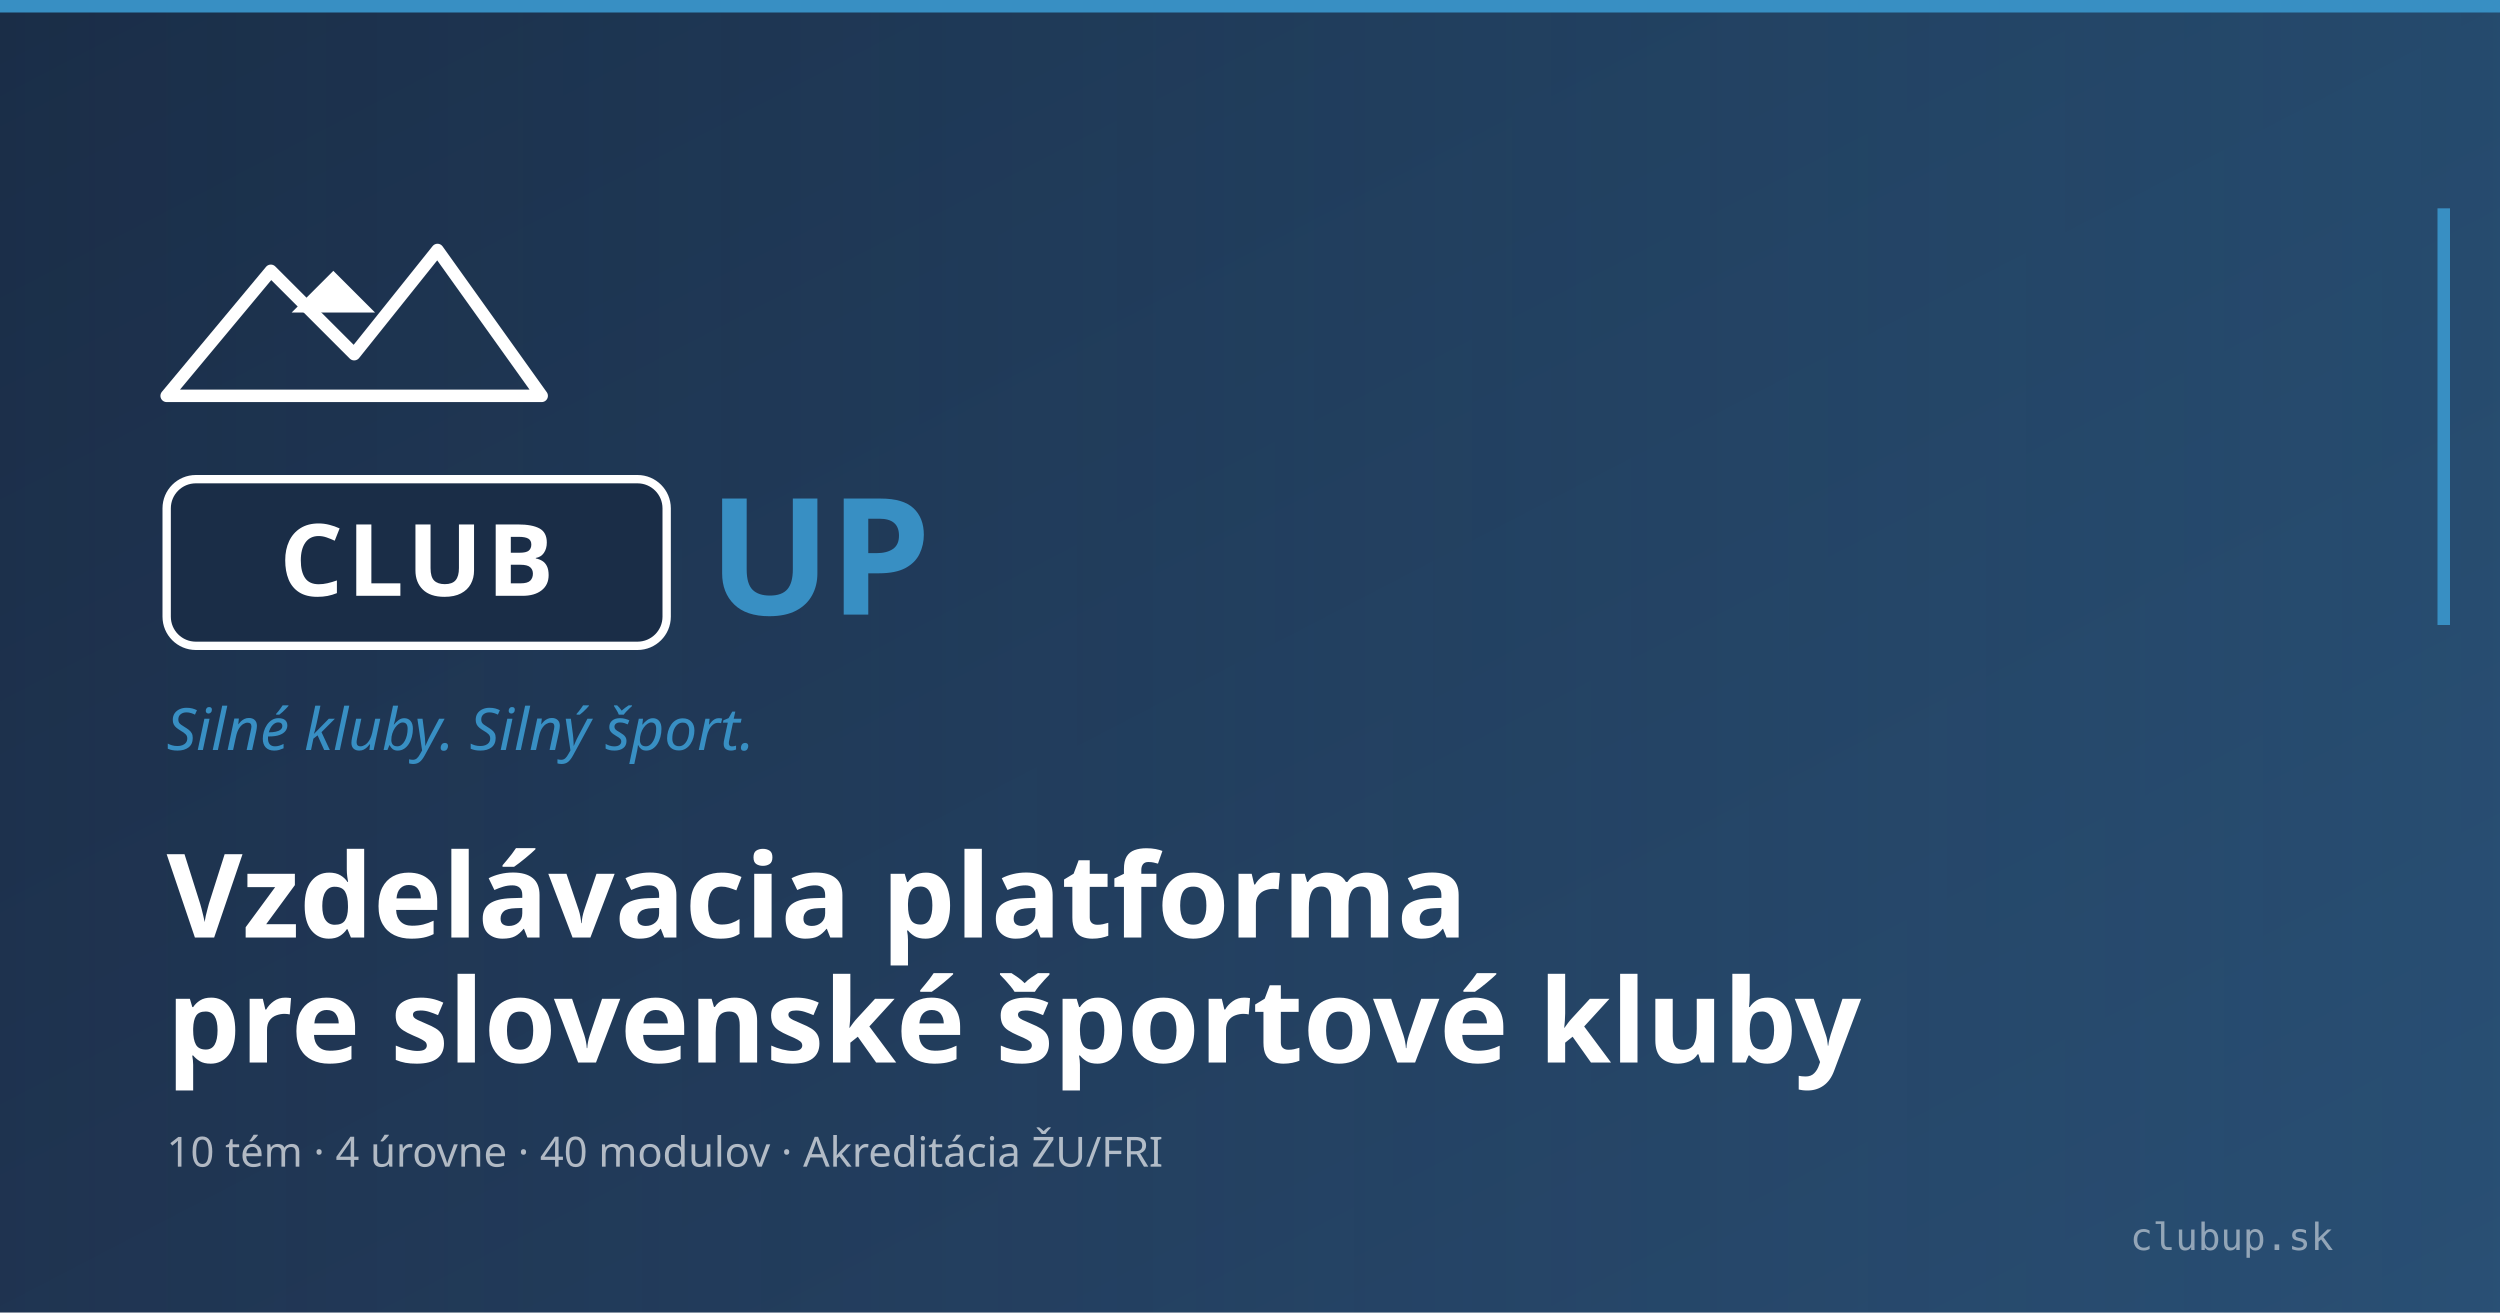
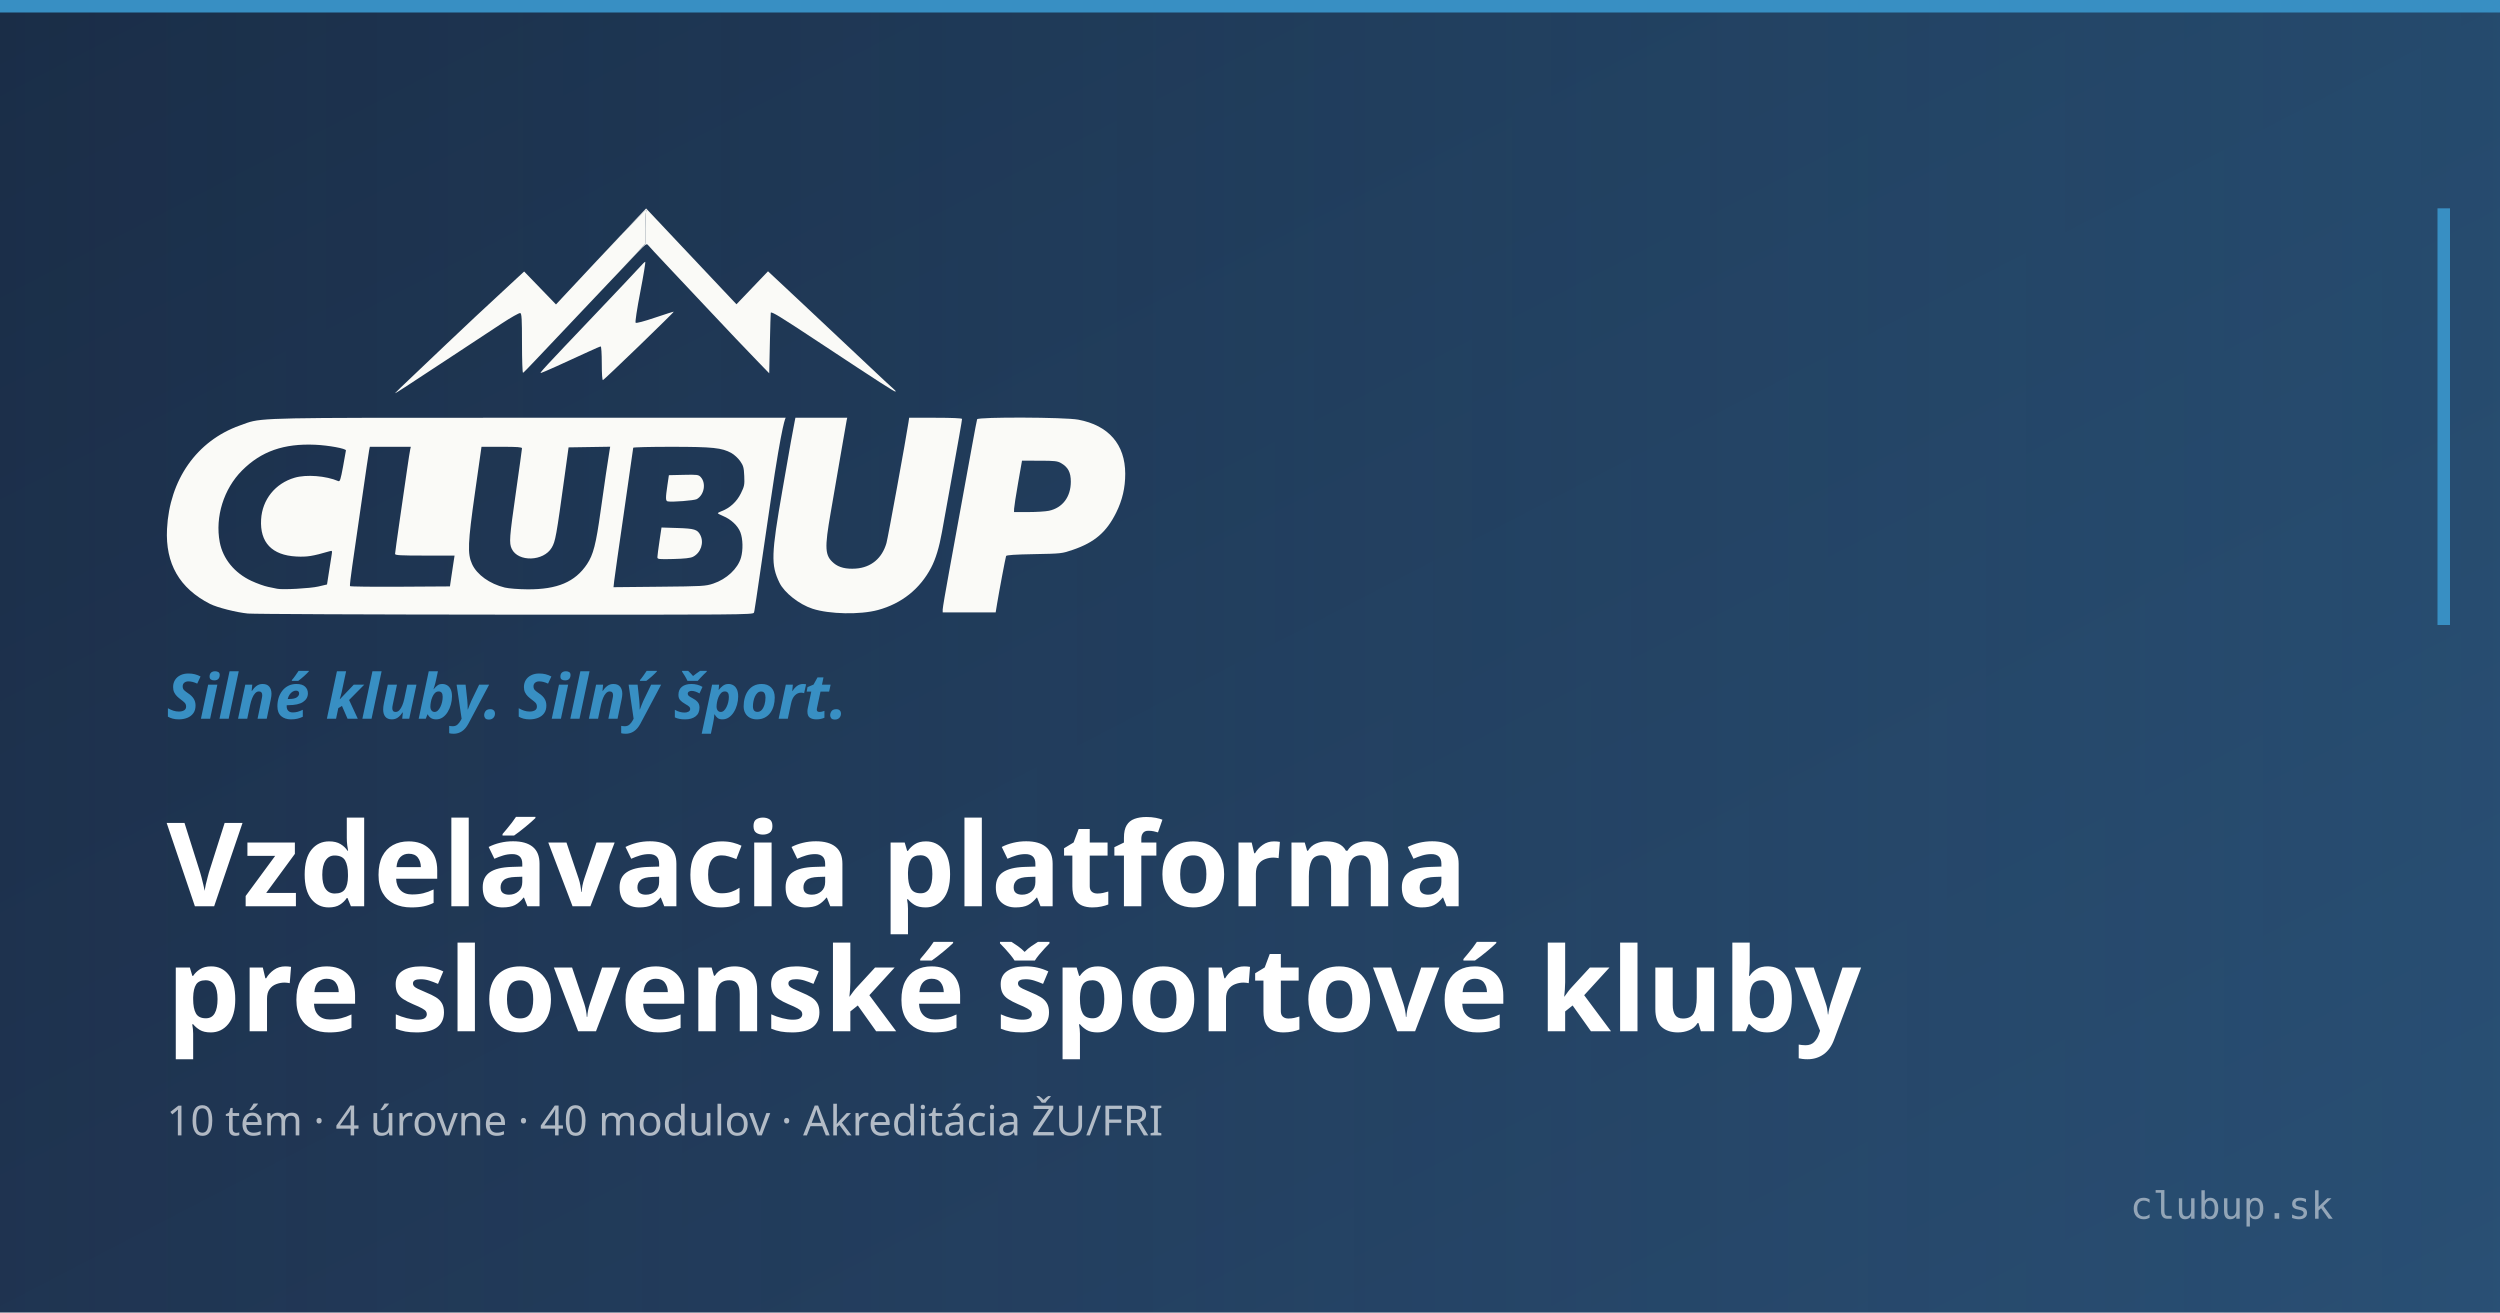
<svg xmlns="http://www.w3.org/2000/svg" viewBox="0 0 1200 630" width="1200" height="630">
  <defs>
    <linearGradient id="bg" x1="0%" y1="0%" x2="100%" y2="100%">
      <stop offset="0%" stop-color="#1A2D47" />
      <stop offset="100%" stop-color="#243A5A" />
    </linearGradient>
    <linearGradient id="accent" x1="0%" y1="0%" x2="100%" y2="0%">
      <stop offset="0%" stop-color="#388FC3" stop-opacity="0" />
      <stop offset="100%" stop-color="#388FC3" stop-opacity="0.25" />
    </linearGradient>
  </defs>
  <rect width="1200" height="630" fill="url(#bg)" />
  <rect width="1200" height="630" fill="url(#accent)" />
  <rect x="0" y="0" width="1200" height="6" fill="#388FC3" />
-   <g transform="translate(80, 100)">
-     <g transform="translate(0, 0)">
-       <path d="M 0 90 L 50 30 L 90 70 L 130 20 L 180 90 Z" fill="none" stroke="#FFFFFF" stroke-width="6" stroke-linejoin="round" />
-       <path d="M 60 50 L 80 30 L 100 50" fill="#FFFFFF" />
-     </g>
-     <g transform="translate(0, 130)">
-       <rect x="0" y="0" width="240" height="80" rx="14" fill="#1A2D47" stroke="#FFFFFF" stroke-width="4" />
-       <text x="120" y="56" text-anchor="middle" font-family="Poppins, system-ui, sans-serif" font-weight="800" font-size="48" fill="#FFFFFF" letter-spacing="2">CLUB</text>
-     </g>
-     <text x="260" y="195" font-family="Poppins, system-ui, sans-serif" font-weight="800" font-size="78" fill="#388FC3" letter-spacing="-1">UP</text>
+   <g transform="translate(80, 100) scale(0.139267) translate(-192, -99)">
+     <path d="M2215.917,1492.708c-3.5,6.917 -48.208,7.25 -856.708,6.708c-469.125,-0.292 -868.292,-2.042 -887.042,-3.833c-39.75,-3.875 -106.375,-20.792 -130.708,-33.167c-105.333,-53.75 -154.25,-138.958 -148.25,-258.25c8.583,-170.042 102.417,-303.625 250.542,-356.583c10.042,-3.583 17.875,-6.667 25.792,-9.375c51.5,-17.458 108.875,-17.458 820,-17.375l1036.125,0c0,0 -11.072,6.146 -51.583,283.333c-56.896,389.296 -56.125,384.542 -58.167,388.542Zm-481.375,-110.083l-2.458,22.167l157.917,-1.583c149.833,-1.458 159.333,-2.042 185.875,-10.833c45.958,-15.25 84.708,-51.5 95.583,-89.417c7.542,-26.292 6.667,-64.667 -2.042,-87.292c-8.708,-22.708 -32.25,-44.875 -59.5,-56.083c-10.042,-4.125 -18.208,-8.542 -18.25,-9.792c0,-1.25 6.083,-4.542 13.542,-7.333c27.958,-10.417 51.792,-32.458 65.708,-60.75c12.25,-24.875 13.208,-29.75 11.792,-60.292c-1.292,-28.958 -3.125,-35.542 -14.167,-51.292c-6.958,-9.917 -20.417,-22.333 -29.917,-27.583c-33.167,-18.333 -63.917,-21.542 -206.333,-21.625c-72.75,-0.042 -132.292,1.417 -132.292,3.292c0,1.833 -14.167,100.75 -31.5,219.792c-17.333,119.042 -32.625,226.417 -33.958,238.625Zm271.542,-82.625c-8.583,4.375 -29.042,6.667 -67.542,7.625c-51.041,1.25 -55.208,0.792 -55.208,-6.208c0,-4.125 3.208,-28.875 7.083,-54.917l7.083,-47.417l54.375,1.708c59,1.833 69.458,5 79.333,24.125c13.625,26.375 1.917,61.417 -25.125,75.083Zm13.125,-198.792c-8.25,4.75 -85.292,10.792 -99.958,7.875c-7.958,-1.583 -8.125,-10.167 -1.208,-57l4.917,-33.333l50.75,-1.167c47,-1.083 51.333,-0.542 58.875,7.583c19.417,20.833 12.292,61.333 -13.375,76.042Zm-661.792,304.833c13.542,3.25 47.375,5.917 78.375,6.125c102.5,0.625 163.958,-25.375 204.958,-86.792c21.667,-32.458 30.958,-68.542 46.708,-181.625c11.833,-85.125 26.5,-184.458 31.208,-211.542l2,-11.583l-143.458,2.292l-13.208,95.833c-29.292,212.792 -32,227.75 -44.875,249.75c-27.917,47.667 -115.833,50.292 -137.708,4.167c-9.542,-20.125 -8.292,-37.292 14.417,-195.917c11.458,-80.042 20.833,-147.833 20.833,-150.708c0,-3.958 -16.708,-5.208 -69.792,-5.167l-69.792,0l-22.417,157.833c-24.792,174.375 -26.25,210.708 -10.125,246.292c16.667,36.75 60.75,68.375 112.875,81.042Zm-533.667,-4.958c1,1.75 78.917,2.667 173.208,2.083l171.375,-1.083l4.875,-33.333c2.708,-18.333 6.292,-42.25 8,-53.125l3.083,-19.792l-102.583,0c-83.25,0 -102.542,-1.042 -102.542,-5.625c0,-3.083 7.458,-57 16.583,-119.792c9.083,-62.792 20.375,-140.417 25.042,-172.5c4.625,-32.083 9.417,-62.542 10.583,-67.708l2.125,-9.375l-141.167,0l-2.375,11.458c-1.292,6.292 -12.708,83.667 -25.375,171.875c-12.708,88.208 -27.458,190.417 -32.833,227.083c-5.375,36.667 -8.958,68.083 -8,69.833Zm-250.833,9.083c17.958,4.083 113.958,-1.167 142.125,-7.792l29.625,-6.958l6.958,-44.583c3.792,-24.5 7.958,-50.917 9.208,-58.708c2.125,-13.167 1.625,-13.917 -7.417,-11.25c-58.75,17.125 -77.458,20.083 -114.5,18.167c-84.167,-4.417 -126,-48.458 -121.417,-127.75c3.959,-68.542 48.75,-124.292 115.542,-143.833c40.625,-11.875 107.792,-6.667 150.625,11.708c5.5,2.375 8.083,-5.583 16.333,-50.458c5.375,-29.292 9.792,-54.25 9.875,-55.375c0.25,-6.375 -59.75,-17.458 -105.708,-19.5c-108.458,-4.792 -186.167,22.5 -252.208,88.583c-63.25,63.333 -93.5,160.292 -77.042,247.083c10.917,57.5 50.958,106.5 109.333,133.625c18.958,8.833 44.833,18.083 57.417,20.583c12.583,2.5 26.667,5.417 31.25,6.458Zm587.5,-791.417c-148.458,97.958 -181.25,119.167 -181.25,117.25c0,-0.792 30.458,-30.167 67.708,-65.25c37.25,-35.083 87.417,-82.792 111.458,-106c37.375,-36.083 147.292,-138.792 239.833,-224.083l25.958,-23.958l54.875,56.792l54.833,56.792l36.208,-38.875c132.625,-142.375 268.542,-285.417 272.458,-286.792c2.875,-0.958 3.625,1.167 1.917,5.583c-1.5,3.917 -2.75,30.333 -2.75,58.708l0,51.583l-28.125,31.083c-15.458,17.083 -91.875,98.125 -169.792,180.042c-77.917,81.958 -159.292,167.917 -180.833,191c-21.583,23.083 -40.792,42.583 -42.708,43.333c-1.958,0.792 -3.542,-44.75 -3.542,-101.167c0,-84.542 -1.042,-102.958 -5.875,-104.833c-3.292,-1.25 -32.5,15.25 -65.625,37.042c-32.875,21.583 -116,76.375 -184.75,121.75Zm660.042,-45.792c-66.333,64.125 -122.458,117.25 -124.708,118c-2.542,0.875 -4.083,-20.667 -4.083,-57.292c0,-32.25 -1.625,-58.667 -3.625,-58.667c-1.958,0 -21.167,8.208 -42.708,18.25c-76.125,35.583 -160.583,73.417 -163.833,73.417c-4.792,0 12.208,-18.375 179.125,-193.75c82.917,-87.083 156.792,-165.375 164.25,-173.958c7.417,-8.583 14.833,-15.625 16.542,-15.625c1.667,0 -5.917,46.417 -16.875,103.125c-11.833,61.25 -18.375,104.667 -16.167,106.917c2.25,2.25 29.25,-4.875 67.125,-17.75c34.833,-11.792 63.833,-21 64.458,-20.417c0.583,0.625 -53.208,53.583 -119.5,117.75Z" style="fill:#FAFAF7;" />
+     <path d="M3054.208,1461.458l-4.958,30.208l-182.583,0l0,-10.125c0,-5.542 10.292,-66 22.875,-134.375c24.875,-135.208 56.167,-306.792 79.25,-434.667c8.042,-44.708 15.5,-83.583 16.542,-86.458c3.083,-8.458 302.583,-7.292 348.583,1.333c104.667,19.667 161.708,85.333 161.875,186.333c0.083,48.417 -9.917,91.25 -31.292,134.25c-33.333,67.167 -74.292,102.333 -148.917,127.917c-37.958,13.042 -39.833,13.25 -133.583,14.958c-66.083,1.208 -95.625,3.167 -96.833,6.5c-2.125,5.833 -24.167,122.542 -30.958,164.125Zm58.542,-327.083l-0.25,11.458l49.792,0c27.375,0 59.167,-2 70.625,-4.458c46.875,-10.083 75.292,-47.792 75.375,-100.125c0.042,-31.917 -9.292,-49.875 -33.208,-63.833c-12.75,-7.458 -21.833,-8.5 -74.792,-8.583l-60.292,-0.083l-13.5,77.083c-7.417,42.375 -13.583,82.25 -13.75,88.542Zm-469.5,349.125c-61.125,16.542 -166.708,14.5 -225.083,-4.417c-46.042,-14.917 -97.458,-55.333 -114.083,-89.708c-29.75,-61.417 -28.583,-96.833 10.458,-320.833c28.625,-164.458 34.125,-195.125 41.792,-234.167l2.667,-13.542l178.667,0l-2.125,9.375c-1.125,5.167 -10.5,59.042 -20.833,119.792c-10.333,60.75 -25.5,148.875 -33.75,195.833c-22.125,126.292 -20.667,150.042 10.75,176.458c17.333,14.625 42.333,20.708 75.375,18.375c52.792,-3.75 90.625,-35.25 105.792,-88.083c5.042,-17.583 68.083,-363.167 75.917,-416.125l2.292,-15.625l91.125,0c56.25,0 91.125,1.542 91.125,4.042c0,4.833 -12.625,76.583 -41.75,237.625c-11.833,65.292 -24.167,133.75 -27.417,152.083c-9.333,52.375 -21.708,93.167 -37.292,122.792c-38.708,73.667 -101.958,124 -183.625,146.125Zm-915.167,-1140.833c42.542,-45 75.833,-80.458 85.458,-91.083l28.125,-31.083l0,-51.583c0,-28.375 1.25,-54.792 2.75,-58.708c1.708,-4.417 0.958,-6.542 -1.917,-5.583c-3,1.042 -81.833,83.5 -177.583,185.375c73.083,-77.917 156.542,-166.708 166.25,-176.75l13.333,-13.833l99.375,105.5c54.667,58.042 124.75,132.333 155.708,165.125l56.292,59.625l108.708,-113.667l112.5,105.208c61.875,57.875 158.25,148.5 214.167,201.375c55.917,52.875 104.667,98.375 108.333,101.042c3.667,2.667 5.709,5.75 4.583,6.833c-2.292,2.167 -47.875,-27.167 -266.417,-171.583c-133.125,-88 -160.833,-104.917 -163.625,-100c-0.458,0.875 -1.875,48.167 -3.125,105.125l-2.25,103.625l-37.792,-39.042c-48.583,-50.167 -99.625,-103.917 -187.458,-197.458c-38.833,-41.333 -96.708,-102.833 -128.625,-136.708c-31.917,-33.833 -60.542,-64.75 -63.625,-68.625c-5.042,-6.333 -8.5,-3.958 -35.708,24.75c-10.333,10.917 -44.375,46.75 -87.458,92.125Z" style="fill:#FAFAF7;" />
  </g>
-   <text x="80" y="360" font-family="Poppins, system-ui, sans-serif" font-weight="400" font-style="italic" font-size="28" fill="#388FC3">Silné kluby. Silný šport.</text>
-   <text x="80" y="450" font-family="Poppins, system-ui, sans-serif" font-weight="800" font-size="56" fill="#FFFFFF">Vzdelávacia platforma</text>
-   <text x="80" y="510" font-family="Poppins, system-ui, sans-serif" font-weight="800" font-size="56" fill="#FFFFFF">pre slovenské športové kluby</text>
-   <g transform="translate(80, 560)">
+   <text x="80" y="345" font-family="Poppins, system-ui, sans-serif" font-weight="700" font-style="italic" font-size="30" fill="#388FC3">Silné kluby. Silný šport.</text>
+   <text x="80" y="435" font-family="Poppins, system-ui, sans-serif" font-weight="800" font-size="56" fill="#FFFFFF">Vzdelávacia platforma</text>
+   <text x="80" y="495" font-family="Poppins, system-ui, sans-serif" font-weight="800" font-size="56" fill="#FFFFFF">pre slovenské športové kluby</text>
+   <g transform="translate(80, 545)">
    <text x="0" y="0" font-family="Poppins, system-ui, sans-serif" font-weight="500" font-size="20" fill="rgba(255,255,255,0.65)">10 tém · 4 úrovne · 40 modulov · Akreditácia ŽU/FRI</text>
  </g>
-   <text x="1120" y="600" text-anchor="end" font-family="JetBrains Mono, ui-monospace, monospace" font-weight="500" font-size="18" fill="rgba(255,255,255,0.5)">clubup.sk</text>
+   <text x="1120" y="585" text-anchor="end" font-family="JetBrains Mono, ui-monospace, monospace" font-weight="500" font-size="18" fill="rgba(255,255,255,0.5)">clubup.sk</text>
  <rect x="1170" y="100" width="6" height="200" fill="#388FC3" />
</svg>
